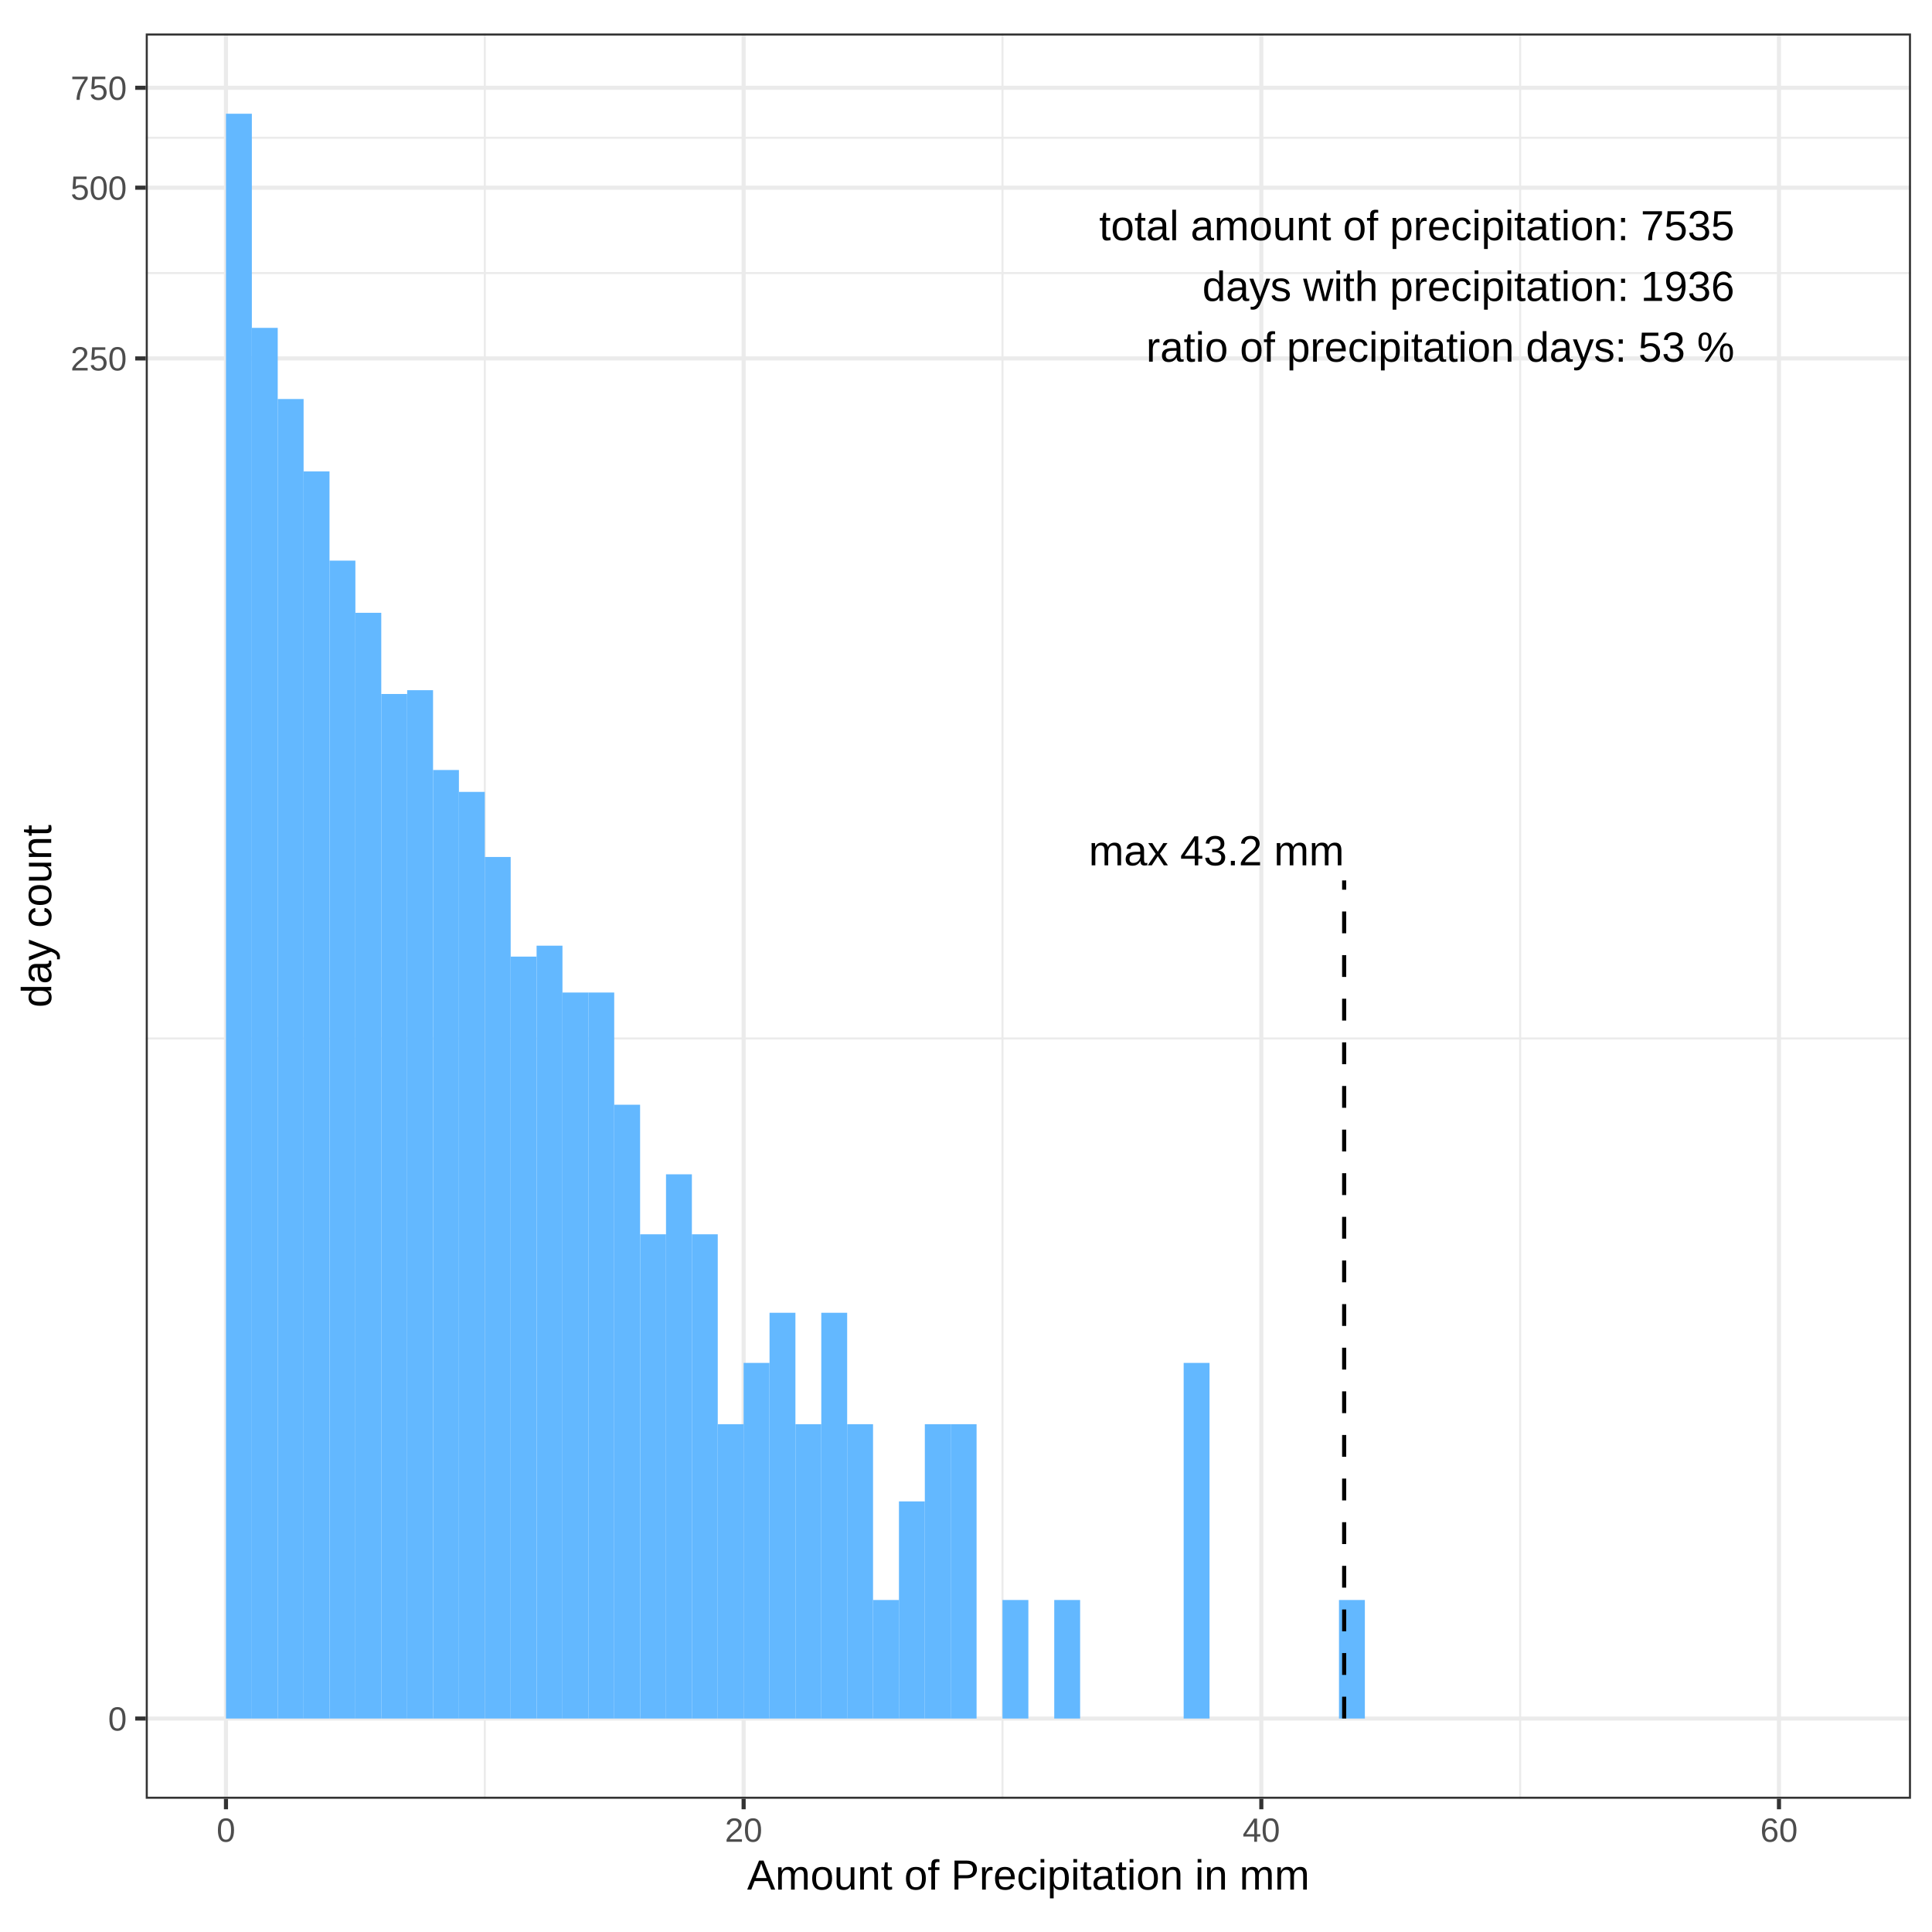
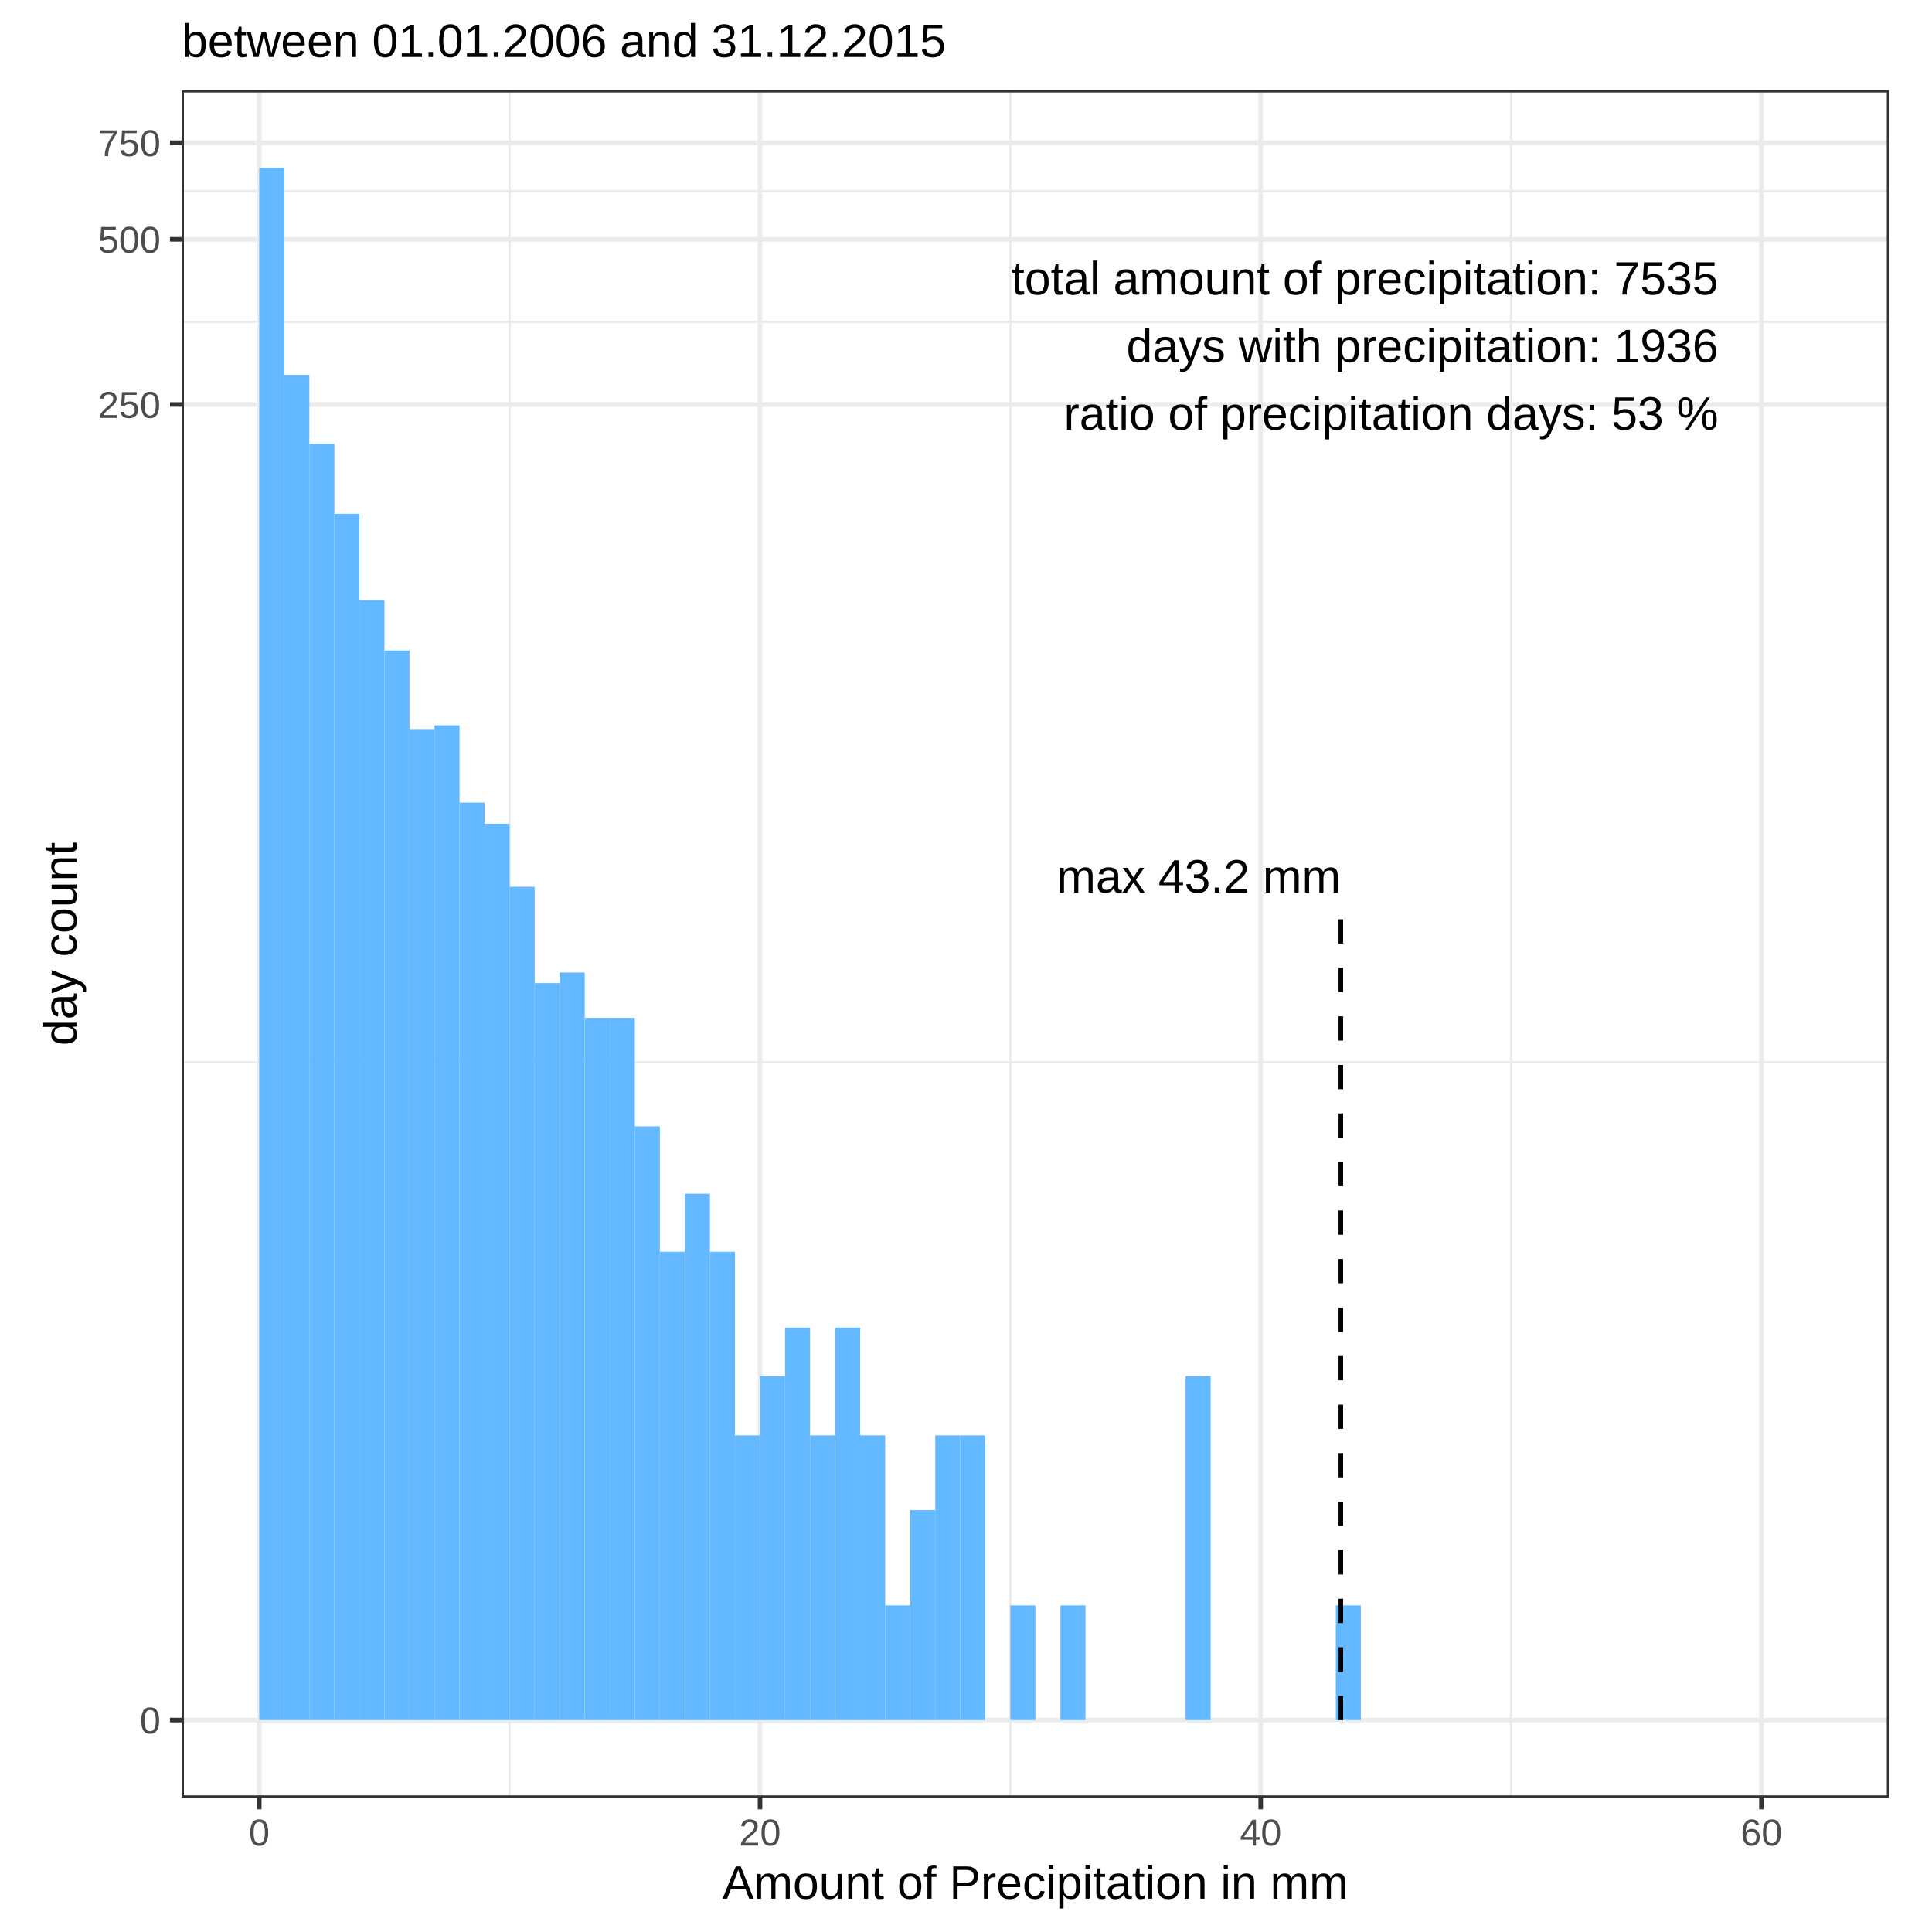
- <svg xmlns="http://www.w3.org/2000/svg" width="504.00pt" height="504.00pt" viewBox="0 0 504.00 504.00">
+ <svg xmlns="http://www.w3.org/2000/svg" width="453.00pt" height="453.00pt" viewBox="0 0 453.00 453.00">
  <g class="svglite">
    <defs>
      <style type="text/css">
    .svglite line, .svglite polyline, .svglite polygon, .svglite path, .svglite rect, .svglite circle {
      fill: none;
      stroke: #000000;
      stroke-linecap: round;
      stroke-linejoin: round;
      stroke-miterlimit: 10.00;
    }
    .svglite text {
      white-space: pre;
    }
    .svglite g.glyphgroup path {
      fill: inherit;
      stroke: none;
    }
  </style>
    </defs>
    <rect width="100%" height="100%" style="stroke: none; fill: #FFFFFF;" />
    <defs>
-       <clipPath id="cpMC4wMHw1MDQuMDB8MC4wMHw1MDQuMDA=">
-         <rect x="0.00" y="0.00" width="504.00" height="504.00" />
+       <clipPath id="cpMC4wMHw0NTMuMDB8MC4wMHw0NTMuMDA=">
+         <rect x="0.00" y="0.00" width="453.00" height="453.00" />
      </clipPath>
    </defs>
-     <g clip-path="url(#cpMC4wMHw1MDQuMDB8MC4wMHw1MDQuMDA=)">
+     <g clip-path="url(#cpMC4wMHw0NTMuMDB8MC4wMHw0NTMuMDA=)">
</g>
    <defs>
-       <clipPath id="cpMC4wMHw1MDQuMDB8My4yNnw1MDAuNzQ=">
-         <rect x="0.00" y="3.26" width="504.00" height="497.48" />
+       <clipPath id="cpNC41OHw0NDguNDJ8MC4wMHw0NTMuMDA=">
+         <rect x="4.58" y="0.00" width="443.85" height="453.00" />
      </clipPath>
    </defs>
-     <g clip-path="url(#cpMC4wMHw1MDQuMDB8My4yNnw1MDAuNzQ=)">
-       <rect x="0.00" y="3.26" width="504.00" height="497.48" style="stroke-width: 1.07; stroke: #FFFFFF; fill: #FFFFFF;" />
+     <g clip-path="url(#cpNC41OHw0NDguNDJ8MC4wMHw0NTMuMDA=)">
+       <rect x="4.58" y="0.00" width="443.85" height="453.00" style="stroke-width: 1.07; stroke: #FFFFFF; fill: #FFFFFF;" />
    </g>
-     <g clip-path="url(#cpMC4wMHw1MDQuMDB8MC4wMHw1MDQuMDA=)">
+     <g clip-path="url(#cpMC4wMHw0NTMuMDB8MC4wMHw0NTMuMDA=)">
</g>
    <defs>
-       <clipPath id="cpMzguMDJ8NDk4LjUyfDguNzR8NDY5LjI0">
-         <rect x="38.02" y="8.74" width="460.50" height="460.50" />
+       <clipPath id="cpNDIuNTl8NDQyLjk0fDIxLjE1fDQyMS41MA==">
+         <rect x="42.59" y="21.15" width="400.35" height="400.35" />
      </clipPath>
    </defs>
-     <g clip-path="url(#cpMzguMDJ8NDk4LjUyfDguNzR8NDY5LjI0)">
-       <rect x="38.02" y="8.74" width="460.50" height="460.50" style="stroke-width: 1.07; stroke: none; fill: #FFFFFF;" />
-       <polyline points="38.02,270.90 498.52,270.90 " style="stroke-width: 0.53; stroke: #EBEBEB; stroke-linecap: butt;" />
-       <polyline points="38.02,71.23 498.52,71.23 " style="stroke-width: 0.53; stroke: #EBEBEB; stroke-linecap: butt;" />
-       <polyline points="38.02,35.93 498.52,35.93 " style="stroke-width: 0.53; stroke: #EBEBEB; stroke-linecap: butt;" />
-       <polyline points="126.47,469.24 126.47,8.74 " style="stroke-width: 0.53; stroke: #EBEBEB; stroke-linecap: butt;" />
-       <polyline points="261.52,469.24 261.52,8.74 " style="stroke-width: 0.53; stroke: #EBEBEB; stroke-linecap: butt;" />
-       <polyline points="396.56,469.24 396.56,8.74 " style="stroke-width: 0.53; stroke: #EBEBEB; stroke-linecap: butt;" />
-       <polyline points="38.02,448.31 498.52,448.31 " style="stroke-width: 1.07; stroke: #EBEBEB; stroke-linecap: butt;" />
-       <polyline points="38.02,93.50 498.52,93.50 " style="stroke-width: 1.07; stroke: #EBEBEB; stroke-linecap: butt;" />
-       <polyline points="38.02,48.96 498.52,48.96 " style="stroke-width: 1.07; stroke: #EBEBEB; stroke-linecap: butt;" />
-       <polyline points="38.02,22.90 498.52,22.90 " style="stroke-width: 1.07; stroke: #EBEBEB; stroke-linecap: butt;" />
-       <polyline points="58.95,469.24 58.95,8.74 " style="stroke-width: 1.07; stroke: #EBEBEB; stroke-linecap: butt;" />
-       <polyline points="193.99,469.24 193.99,8.74 " style="stroke-width: 1.07; stroke: #EBEBEB; stroke-linecap: butt;" />
-       <polyline points="329.04,469.24 329.04,8.74 " style="stroke-width: 1.07; stroke: #EBEBEB; stroke-linecap: butt;" />
-       <polyline points="464.08,469.24 464.08,8.74 " style="stroke-width: 1.07; stroke: #EBEBEB; stroke-linecap: butt;" />
-       <rect x="58.95" y="29.67" width="6.75" height="418.64" style="stroke-width: 1.07; stroke: none; stroke-linecap: butt; stroke-linejoin: miter; fill: #63B8FF;" />
-       <rect x="65.70" y="85.53" width="6.75" height="362.78" style="stroke-width: 1.07; stroke: none; stroke-linecap: butt; stroke-linejoin: miter; fill: #63B8FF;" />
-       <rect x="72.45" y="104.09" width="6.75" height="344.22" style="stroke-width: 1.07; stroke: none; stroke-linecap: butt; stroke-linejoin: miter; fill: #63B8FF;" />
-       <rect x="79.21" y="122.98" width="6.75" height="325.33" style="stroke-width: 1.07; stroke: none; stroke-linecap: butt; stroke-linejoin: miter; fill: #63B8FF;" />
-       <rect x="85.96" y="146.25" width="6.75" height="302.06" style="stroke-width: 1.07; stroke: none; stroke-linecap: butt; stroke-linejoin: miter; fill: #63B8FF;" />
-       <rect x="92.71" y="159.86" width="6.75" height="288.45" style="stroke-width: 1.07; stroke: none; stroke-linecap: butt; stroke-linejoin: miter; fill: #63B8FF;" />
-       <rect x="99.46" y="181.04" width="6.75" height="267.27" style="stroke-width: 1.07; stroke: none; stroke-linecap: butt; stroke-linejoin: miter; fill: #63B8FF;" />
-       <rect x="106.22" y="180.05" width="6.75" height="268.26" style="stroke-width: 1.07; stroke: none; stroke-linecap: butt; stroke-linejoin: miter; fill: #63B8FF;" />
-       <rect x="112.97" y="200.87" width="6.75" height="247.44" style="stroke-width: 1.07; stroke: none; stroke-linecap: butt; stroke-linejoin: miter; fill: #63B8FF;" />
-       <rect x="119.72" y="206.58" width="6.75" height="241.73" style="stroke-width: 1.07; stroke: none; stroke-linecap: butt; stroke-linejoin: miter; fill: #63B8FF;" />
-       <rect x="126.47" y="223.56" width="6.75" height="224.75" style="stroke-width: 1.07; stroke: none; stroke-linecap: butt; stroke-linejoin: miter; fill: #63B8FF;" />
-       <rect x="133.22" y="249.55" width="6.75" height="198.76" style="stroke-width: 1.07; stroke: none; stroke-linecap: butt; stroke-linejoin: miter; fill: #63B8FF;" />
-       <rect x="139.98" y="246.70" width="6.75" height="201.61" style="stroke-width: 1.07; stroke: none; stroke-linecap: butt; stroke-linejoin: miter; fill: #63B8FF;" />
-       <rect x="146.73" y="258.92" width="6.75" height="189.39" style="stroke-width: 1.07; stroke: none; stroke-linecap: butt; stroke-linejoin: miter; fill: #63B8FF;" />
-       <rect x="153.48" y="258.92" width="6.75" height="189.39" style="stroke-width: 1.07; stroke: none; stroke-linecap: butt; stroke-linejoin: miter; fill: #63B8FF;" />
-       <rect x="160.23" y="288.19" width="6.75" height="160.12" style="stroke-width: 1.07; stroke: none; stroke-linecap: butt; stroke-linejoin: miter; fill: #63B8FF;" />
-       <rect x="166.99" y="321.99" width="6.75" height="126.32" style="stroke-width: 1.07; stroke: none; stroke-linecap: butt; stroke-linejoin: miter; fill: #63B8FF;" />
-       <rect x="173.74" y="306.34" width="6.75" height="141.97" style="stroke-width: 1.07; stroke: none; stroke-linecap: butt; stroke-linejoin: miter; fill: #63B8FF;" />
-       <rect x="180.49" y="321.99" width="6.75" height="126.32" style="stroke-width: 1.07; stroke: none; stroke-linecap: butt; stroke-linejoin: miter; fill: #63B8FF;" />
-       <rect x="187.24" y="371.53" width="6.75" height="76.78" style="stroke-width: 1.07; stroke: none; stroke-linecap: butt; stroke-linejoin: miter; fill: #63B8FF;" />
-       <rect x="193.99" y="355.54" width="6.75" height="92.77" style="stroke-width: 1.07; stroke: none; stroke-linecap: butt; stroke-linejoin: miter; fill: #63B8FF;" />
-       <rect x="200.75" y="342.46" width="6.75" height="105.85" style="stroke-width: 1.07; stroke: none; stroke-linecap: butt; stroke-linejoin: miter; fill: #63B8FF;" />
-       <rect x="207.50" y="371.53" width="6.75" height="76.78" style="stroke-width: 1.07; stroke: none; stroke-linecap: butt; stroke-linejoin: miter; fill: #63B8FF;" />
-       <rect x="214.25" y="342.46" width="6.75" height="105.85" style="stroke-width: 1.07; stroke: none; stroke-linecap: butt; stroke-linejoin: miter; fill: #63B8FF;" />
-       <rect x="221.00" y="371.53" width="6.75" height="76.78" style="stroke-width: 1.07; stroke: none; stroke-linecap: butt; stroke-linejoin: miter; fill: #63B8FF;" />
-       <rect x="227.76" y="417.39" width="6.75" height="30.92" style="stroke-width: 1.07; stroke: none; stroke-linecap: butt; stroke-linejoin: miter; fill: #63B8FF;" />
-       <rect x="234.51" y="391.67" width="6.75" height="56.64" style="stroke-width: 1.07; stroke: none; stroke-linecap: butt; stroke-linejoin: miter; fill: #63B8FF;" />
-       <rect x="241.26" y="371.53" width="6.75" height="76.78" style="stroke-width: 1.07; stroke: none; stroke-linecap: butt; stroke-linejoin: miter; fill: #63B8FF;" />
-       <rect x="248.01" y="371.53" width="6.75" height="76.78" style="stroke-width: 1.07; stroke: none; stroke-linecap: butt; stroke-linejoin: miter; fill: #63B8FF;" />
-       <rect x="254.76" y="448.31" width="6.75" height="0.00" style="stroke-width: 1.07; stroke: none; stroke-linecap: butt; stroke-linejoin: miter; fill: #63B8FF;" />
-       <rect x="261.52" y="417.39" width="6.75" height="30.92" style="stroke-width: 1.07; stroke: none; stroke-linecap: butt; stroke-linejoin: miter; fill: #63B8FF;" />
-       <rect x="268.27" y="448.31" width="6.75" height="0.00" style="stroke-width: 1.07; stroke: none; stroke-linecap: butt; stroke-linejoin: miter; fill: #63B8FF;" />
-       <rect x="275.02" y="417.39" width="6.75" height="30.92" style="stroke-width: 1.07; stroke: none; stroke-linecap: butt; stroke-linejoin: miter; fill: #63B8FF;" />
-       <rect x="281.77" y="448.31" width="6.75" height="0.00" style="stroke-width: 1.07; stroke: none; stroke-linecap: butt; stroke-linejoin: miter; fill: #63B8FF;" />
-       <rect x="288.53" y="448.31" width="6.75" height="0.00" style="stroke-width: 1.07; stroke: none; stroke-linecap: butt; stroke-linejoin: miter; fill: #63B8FF;" />
-       <rect x="295.28" y="448.31" width="6.75" height="0.00" style="stroke-width: 1.07; stroke: none; stroke-linecap: butt; stroke-linejoin: miter; fill: #63B8FF;" />
-       <rect x="302.03" y="448.31" width="6.75" height="0.00" style="stroke-width: 1.07; stroke: none; stroke-linecap: butt; stroke-linejoin: miter; fill: #63B8FF;" />
-       <rect x="308.78" y="355.54" width="6.75" height="92.77" style="stroke-width: 1.07; stroke: none; stroke-linecap: butt; stroke-linejoin: miter; fill: #63B8FF;" />
-       <rect x="315.53" y="448.31" width="6.75" height="0.00" style="stroke-width: 1.07; stroke: none; stroke-linecap: butt; stroke-linejoin: miter; fill: #63B8FF;" />
-       <rect x="322.29" y="448.31" width="6.75" height="0.00" style="stroke-width: 1.07; stroke: none; stroke-linecap: butt; stroke-linejoin: miter; fill: #63B8FF;" />
-       <rect x="329.04" y="448.31" width="6.75" height="0.00" style="stroke-width: 1.07; stroke: none; stroke-linecap: butt; stroke-linejoin: miter; fill: #63B8FF;" />
-       <rect x="335.79" y="448.31" width="6.75" height="0.00" style="stroke-width: 1.07; stroke: none; stroke-linecap: butt; stroke-linejoin: miter; fill: #63B8FF;" />
-       <rect x="342.54" y="448.31" width="6.75" height="0.00" style="stroke-width: 1.07; stroke: none; stroke-linecap: butt; stroke-linejoin: miter; fill: #63B8FF;" />
-       <rect x="349.30" y="417.39" width="6.75" height="30.92" style="stroke-width: 1.07; stroke: none; stroke-linecap: butt; stroke-linejoin: miter; fill: #63B8FF;" />
-       <text x="452.47" y="62.67" text-anchor="end" style="font-size: 11.00px; font-family: &quot;Arial&quot;;" textLength="172.00px" lengthAdjust="spacingAndGlyphs">total amount of precipitation:  7535 </text>
-       <text x="452.47" y="78.51" text-anchor="end" style="font-size: 11.00px; font-family: &quot;Arial&quot;;" textLength="145.03px" lengthAdjust="spacingAndGlyphs">days with precipitation:  1936 </text>
-       <text x="452.47" y="94.35" text-anchor="end" style="font-size: 11.00px; font-family: &quot;Arial&quot;;" textLength="159.72px" lengthAdjust="spacingAndGlyphs">ratio of precipitation days:   53 %</text>
-       <line x1="350.65" y1="448.31" x2="350.65" y2="229.68" style="stroke-width: 1.07; stroke-dasharray: 5.69,5.69; stroke-linecap: butt;" />
-       <text x="350.65" y="225.74" text-anchor="end" style="font-size: 11.00px; font-family: &quot;Arial&quot;;" textLength="66.66px" lengthAdjust="spacingAndGlyphs">max 43.2 mm</text>
-       <rect x="38.02" y="8.74" width="460.50" height="460.50" style="stroke-width: 1.07; stroke: #333333;" />
+     <g clip-path="url(#cpNDIuNTl8NDQyLjk0fDIxLjE1fDQyMS41MA==)">
+       <rect x="42.59" y="21.15" width="400.35" height="400.35" style="stroke-width: 1.07; stroke: none; fill: #FFFFFF;" />
+       <polyline points="42.59,249.07 442.94,249.07 " style="stroke-width: 0.53; stroke: #EBEBEB; stroke-linecap: butt;" />
+       <polyline points="42.59,75.48 442.94,75.48 " style="stroke-width: 0.53; stroke: #EBEBEB; stroke-linecap: butt;" />
+       <polyline points="42.59,44.79 442.94,44.79 " style="stroke-width: 0.53; stroke: #EBEBEB; stroke-linecap: butt;" />
+       <polyline points="119.49,421.50 119.49,21.15 " style="stroke-width: 0.53; stroke: #EBEBEB; stroke-linecap: butt;" />
+       <polyline points="236.90,421.50 236.90,21.15 " style="stroke-width: 0.53; stroke: #EBEBEB; stroke-linecap: butt;" />
+       <polyline points="354.30,421.50 354.30,21.15 " style="stroke-width: 0.53; stroke: #EBEBEB; stroke-linecap: butt;" />
+       <polyline points="42.59,403.31 442.94,403.31 " style="stroke-width: 1.07; stroke: #EBEBEB; stroke-linecap: butt;" />
+       <polyline points="42.59,94.84 442.94,94.84 " style="stroke-width: 1.07; stroke: #EBEBEB; stroke-linecap: butt;" />
+       <polyline points="42.59,56.12 442.94,56.12 " style="stroke-width: 1.07; stroke: #EBEBEB; stroke-linecap: butt;" />
+       <polyline points="42.59,33.47 442.94,33.47 " style="stroke-width: 1.07; stroke: #EBEBEB; stroke-linecap: butt;" />
+       <polyline points="60.79,421.50 60.79,21.15 " style="stroke-width: 1.07; stroke: #EBEBEB; stroke-linecap: butt;" />
+       <polyline points="178.20,421.50 178.20,21.15 " style="stroke-width: 1.07; stroke: #EBEBEB; stroke-linecap: butt;" />
+       <polyline points="295.60,421.50 295.60,21.15 " style="stroke-width: 1.07; stroke: #EBEBEB; stroke-linecap: butt;" />
+       <polyline points="413.01,421.50 413.01,21.15 " style="stroke-width: 1.07; stroke: #EBEBEB; stroke-linecap: butt;" />
+       <rect x="60.79" y="39.35" width="5.87" height="363.95" style="stroke-width: 1.07; stroke: none; stroke-linecap: butt; stroke-linejoin: miter; fill: #63B8FF;" />
+       <rect x="66.66" y="87.91" width="5.87" height="315.39" style="stroke-width: 1.07; stroke: none; stroke-linecap: butt; stroke-linejoin: miter; fill: #63B8FF;" />
+       <rect x="72.53" y="104.05" width="5.87" height="299.25" style="stroke-width: 1.07; stroke: none; stroke-linecap: butt; stroke-linejoin: miter; fill: #63B8FF;" />
+       <rect x="78.40" y="120.47" width="5.87" height="282.83" style="stroke-width: 1.07; stroke: none; stroke-linecap: butt; stroke-linejoin: miter; fill: #63B8FF;" />
+       <rect x="84.27" y="140.70" width="5.87" height="262.60" style="stroke-width: 1.07; stroke: none; stroke-linecap: butt; stroke-linejoin: miter; fill: #63B8FF;" />
+       <rect x="90.14" y="152.53" width="5.87" height="250.77" style="stroke-width: 1.07; stroke: none; stroke-linecap: butt; stroke-linejoin: miter; fill: #63B8FF;" />
+       <rect x="96.01" y="170.95" width="5.87" height="232.36" style="stroke-width: 1.07; stroke: none; stroke-linecap: butt; stroke-linejoin: miter; fill: #63B8FF;" />
+       <rect x="101.88" y="170.08" width="5.87" height="233.22" style="stroke-width: 1.07; stroke: none; stroke-linecap: butt; stroke-linejoin: miter; fill: #63B8FF;" />
+       <rect x="107.75" y="188.19" width="5.87" height="215.12" style="stroke-width: 1.07; stroke: none; stroke-linecap: butt; stroke-linejoin: miter; fill: #63B8FF;" />
+       <rect x="113.62" y="193.15" width="5.87" height="210.16" style="stroke-width: 1.07; stroke: none; stroke-linecap: butt; stroke-linejoin: miter; fill: #63B8FF;" />
+       <rect x="119.49" y="207.92" width="5.87" height="195.39" style="stroke-width: 1.07; stroke: none; stroke-linecap: butt; stroke-linejoin: miter; fill: #63B8FF;" />
+       <rect x="125.36" y="230.51" width="5.87" height="172.80" style="stroke-width: 1.07; stroke: none; stroke-linecap: butt; stroke-linejoin: miter; fill: #63B8FF;" />
+       <rect x="131.23" y="228.03" width="5.87" height="175.27" style="stroke-width: 1.07; stroke: none; stroke-linecap: butt; stroke-linejoin: miter; fill: #63B8FF;" />
+       <rect x="137.11" y="238.66" width="5.87" height="164.65" style="stroke-width: 1.07; stroke: none; stroke-linecap: butt; stroke-linejoin: miter; fill: #63B8FF;" />
+       <rect x="142.98" y="238.66" width="5.87" height="164.65" style="stroke-width: 1.07; stroke: none; stroke-linecap: butt; stroke-linejoin: miter; fill: #63B8FF;" />
+       <rect x="148.85" y="264.10" width="5.87" height="139.21" style="stroke-width: 1.07; stroke: none; stroke-linecap: butt; stroke-linejoin: miter; fill: #63B8FF;" />
+       <rect x="154.72" y="293.49" width="5.87" height="109.82" style="stroke-width: 1.07; stroke: none; stroke-linecap: butt; stroke-linejoin: miter; fill: #63B8FF;" />
+       <rect x="160.59" y="279.88" width="5.87" height="123.43" style="stroke-width: 1.07; stroke: none; stroke-linecap: butt; stroke-linejoin: miter; fill: #63B8FF;" />
+       <rect x="166.46" y="293.49" width="5.87" height="109.82" style="stroke-width: 1.07; stroke: none; stroke-linecap: butt; stroke-linejoin: miter; fill: #63B8FF;" />
+       <rect x="172.33" y="336.56" width="5.87" height="66.75" style="stroke-width: 1.07; stroke: none; stroke-linecap: butt; stroke-linejoin: miter; fill: #63B8FF;" />
+       <rect x="178.20" y="322.66" width="5.87" height="80.65" style="stroke-width: 1.07; stroke: none; stroke-linecap: butt; stroke-linejoin: miter; fill: #63B8FF;" />
+       <rect x="184.07" y="311.28" width="5.87" height="92.03" style="stroke-width: 1.07; stroke: none; stroke-linecap: butt; stroke-linejoin: miter; fill: #63B8FF;" />
+       <rect x="189.94" y="336.56" width="5.87" height="66.75" style="stroke-width: 1.07; stroke: none; stroke-linecap: butt; stroke-linejoin: miter; fill: #63B8FF;" />
+       <rect x="195.81" y="311.28" width="5.87" height="92.03" style="stroke-width: 1.07; stroke: none; stroke-linecap: butt; stroke-linejoin: miter; fill: #63B8FF;" />
+       <rect x="201.68" y="336.56" width="5.87" height="66.75" style="stroke-width: 1.07; stroke: none; stroke-linecap: butt; stroke-linejoin: miter; fill: #63B8FF;" />
+       <rect x="207.55" y="376.42" width="5.87" height="26.88" style="stroke-width: 1.07; stroke: none; stroke-linecap: butt; stroke-linejoin: miter; fill: #63B8FF;" />
+       <rect x="213.42" y="354.07" width="5.87" height="49.24" style="stroke-width: 1.07; stroke: none; stroke-linecap: butt; stroke-linejoin: miter; fill: #63B8FF;" />
+       <rect x="219.29" y="336.56" width="5.87" height="66.75" style="stroke-width: 1.07; stroke: none; stroke-linecap: butt; stroke-linejoin: miter; fill: #63B8FF;" />
+       <rect x="225.16" y="336.56" width="5.87" height="66.75" style="stroke-width: 1.07; stroke: none; stroke-linecap: butt; stroke-linejoin: miter; fill: #63B8FF;" />
+       <rect x="231.03" y="403.31" width="5.87" height="0.00" style="stroke-width: 1.07; stroke: none; stroke-linecap: butt; stroke-linejoin: miter; fill: #63B8FF;" />
+       <rect x="236.90" y="376.42" width="5.87" height="26.88" style="stroke-width: 1.07; stroke: none; stroke-linecap: butt; stroke-linejoin: miter; fill: #63B8FF;" />
+       <rect x="242.77" y="403.31" width="5.87" height="0.00" style="stroke-width: 1.07; stroke: none; stroke-linecap: butt; stroke-linejoin: miter; fill: #63B8FF;" />
+       <rect x="248.64" y="376.42" width="5.87" height="26.88" style="stroke-width: 1.07; stroke: none; stroke-linecap: butt; stroke-linejoin: miter; fill: #63B8FF;" />
+       <rect x="254.51" y="403.31" width="5.87" height="0.00" style="stroke-width: 1.07; stroke: none; stroke-linecap: butt; stroke-linejoin: miter; fill: #63B8FF;" />
+       <rect x="260.38" y="403.31" width="5.87" height="0.00" style="stroke-width: 1.07; stroke: none; stroke-linecap: butt; stroke-linejoin: miter; fill: #63B8FF;" />
+       <rect x="266.25" y="403.31" width="5.87" height="0.00" style="stroke-width: 1.07; stroke: none; stroke-linecap: butt; stroke-linejoin: miter; fill: #63B8FF;" />
+       <rect x="272.12" y="403.31" width="5.87" height="0.00" style="stroke-width: 1.07; stroke: none; stroke-linecap: butt; stroke-linejoin: miter; fill: #63B8FF;" />
+       <rect x="277.99" y="322.66" width="5.87" height="80.65" style="stroke-width: 1.07; stroke: none; stroke-linecap: butt; stroke-linejoin: miter; fill: #63B8FF;" />
+       <rect x="283.86" y="403.31" width="5.87" height="0.00" style="stroke-width: 1.07; stroke: none; stroke-linecap: butt; stroke-linejoin: miter; fill: #63B8FF;" />
+       <rect x="289.73" y="403.31" width="5.87" height="0.00" style="stroke-width: 1.07; stroke: none; stroke-linecap: butt; stroke-linejoin: miter; fill: #63B8FF;" />
+       <rect x="295.60" y="403.31" width="5.87" height="0.00" style="stroke-width: 1.07; stroke: none; stroke-linecap: butt; stroke-linejoin: miter; fill: #63B8FF;" />
+       <rect x="301.47" y="403.31" width="5.87" height="0.00" style="stroke-width: 1.07; stroke: none; stroke-linecap: butt; stroke-linejoin: miter; fill: #63B8FF;" />
+       <rect x="307.34" y="403.31" width="5.87" height="0.00" style="stroke-width: 1.07; stroke: none; stroke-linecap: butt; stroke-linejoin: miter; fill: #63B8FF;" />
+       <rect x="313.21" y="376.42" width="5.87" height="26.88" style="stroke-width: 1.07; stroke: none; stroke-linecap: butt; stroke-linejoin: miter; fill: #63B8FF;" />
+       <text x="402.91" y="69.07" text-anchor="end" style="font-size: 11.00px; font-family: &quot;Arial&quot;;" textLength="172.00px" lengthAdjust="spacingAndGlyphs">total amount of precipitation:  7535 </text>
+       <text x="402.91" y="84.91" text-anchor="end" style="font-size: 11.00px; font-family: &quot;Arial&quot;;" textLength="145.03px" lengthAdjust="spacingAndGlyphs">days with precipitation:  1936 </text>
+       <text x="402.91" y="100.75" text-anchor="end" style="font-size: 11.00px; font-family: &quot;Arial&quot;;" textLength="159.72px" lengthAdjust="spacingAndGlyphs">ratio of precipitation days:   53 %</text>
+       <line x1="314.39" y1="403.31" x2="314.39" y2="213.23" style="stroke-width: 1.07; stroke-dasharray: 5.69,5.69; stroke-linecap: butt;" />
+       <text x="314.39" y="209.29" text-anchor="end" style="font-size: 11.00px; font-family: &quot;Arial&quot;;" textLength="66.66px" lengthAdjust="spacingAndGlyphs">max 43.2 mm</text>
+       <rect x="42.59" y="21.15" width="400.35" height="400.35" style="stroke-width: 1.07; stroke: #333333;" />
    </g>
-     <g clip-path="url(#cpMC4wMHw1MDQuMDB8MC4wMHw1MDQuMDA=)">
-       <text x="33.09" y="451.46" text-anchor="end" style="font-size: 8.80px;fill: #4D4D4D; font-family: &quot;Arial&quot;;" textLength="4.89px" lengthAdjust="spacingAndGlyphs">0</text>
-       <text x="33.09" y="96.65" text-anchor="end" style="font-size: 8.80px;fill: #4D4D4D; font-family: &quot;Arial&quot;;" textLength="14.67px" lengthAdjust="spacingAndGlyphs">250</text>
-       <text x="33.09" y="52.11" text-anchor="end" style="font-size: 8.80px;fill: #4D4D4D; font-family: &quot;Arial&quot;;" textLength="14.67px" lengthAdjust="spacingAndGlyphs">500</text>
-       <text x="33.09" y="26.05" text-anchor="end" style="font-size: 8.80px;fill: #4D4D4D; font-family: &quot;Arial&quot;;" textLength="14.67px" lengthAdjust="spacingAndGlyphs">750</text>
-       <polyline points="35.28,448.31 38.02,448.31 " style="stroke-width: 1.07; stroke: #333333; stroke-linecap: butt;" />
-       <polyline points="35.28,93.50 38.02,93.50 " style="stroke-width: 1.07; stroke: #333333; stroke-linecap: butt;" />
-       <polyline points="35.28,48.96 38.02,48.96 " style="stroke-width: 1.07; stroke: #333333; stroke-linecap: butt;" />
-       <polyline points="35.28,22.90 38.02,22.90 " style="stroke-width: 1.07; stroke: #333333; stroke-linecap: butt;" />
-       <polyline points="58.95,471.98 58.95,469.24 " style="stroke-width: 1.07; stroke: #333333; stroke-linecap: butt;" />
-       <polyline points="193.99,471.98 193.99,469.24 " style="stroke-width: 1.07; stroke: #333333; stroke-linecap: butt;" />
-       <polyline points="329.04,471.98 329.04,469.24 " style="stroke-width: 1.07; stroke: #333333; stroke-linecap: butt;" />
-       <polyline points="464.08,471.98 464.08,469.24 " style="stroke-width: 1.07; stroke: #333333; stroke-linecap: butt;" />
-       <text x="58.95" y="480.47" text-anchor="middle" style="font-size: 8.80px;fill: #4D4D4D; font-family: &quot;Arial&quot;;" textLength="4.89px" lengthAdjust="spacingAndGlyphs">0</text>
-       <text x="193.99" y="480.47" text-anchor="middle" style="font-size: 8.80px;fill: #4D4D4D; font-family: &quot;Arial&quot;;" textLength="9.78px" lengthAdjust="spacingAndGlyphs">20</text>
-       <text x="329.04" y="480.47" text-anchor="middle" style="font-size: 8.80px;fill: #4D4D4D; font-family: &quot;Arial&quot;;" textLength="9.78px" lengthAdjust="spacingAndGlyphs">40</text>
-       <text x="464.08" y="480.47" text-anchor="middle" style="font-size: 8.80px;fill: #4D4D4D; font-family: &quot;Arial&quot;;" textLength="9.78px" lengthAdjust="spacingAndGlyphs">60</text>
-       <text x="268.27" y="492.94" text-anchor="middle" style="font-size: 11.00px; font-family: &quot;Arial&quot;;" textLength="146.81px" lengthAdjust="spacingAndGlyphs">Amount of Precipitation in mm</text>
-       <text transform="translate(13.36,238.99) rotate(-90)" text-anchor="middle" style="font-size: 11.00px; font-family: &quot;Arial&quot;;" textLength="47.75px" lengthAdjust="spacingAndGlyphs">day count</text>
+     <g clip-path="url(#cpMC4wMHw0NTMuMDB8MC4wMHw0NTMuMDA=)">
+       <text x="37.66" y="406.46" text-anchor="end" style="font-size: 8.80px;fill: #4D4D4D; font-family: &quot;Arial&quot;;" textLength="4.89px" lengthAdjust="spacingAndGlyphs">0</text>
+       <text x="37.66" y="97.99" text-anchor="end" style="font-size: 8.80px;fill: #4D4D4D; font-family: &quot;Arial&quot;;" textLength="14.67px" lengthAdjust="spacingAndGlyphs">250</text>
+       <text x="37.66" y="59.27" text-anchor="end" style="font-size: 8.80px;fill: #4D4D4D; font-family: &quot;Arial&quot;;" textLength="14.67px" lengthAdjust="spacingAndGlyphs">500</text>
+       <text x="37.66" y="36.62" text-anchor="end" style="font-size: 8.80px;fill: #4D4D4D; font-family: &quot;Arial&quot;;" textLength="14.67px" lengthAdjust="spacingAndGlyphs">750</text>
+       <polyline points="39.85,403.31 42.59,403.31 " style="stroke-width: 1.07; stroke: #333333; stroke-linecap: butt;" />
+       <polyline points="39.85,94.84 42.59,94.84 " style="stroke-width: 1.07; stroke: #333333; stroke-linecap: butt;" />
+       <polyline points="39.85,56.12 42.59,56.12 " style="stroke-width: 1.07; stroke: #333333; stroke-linecap: butt;" />
+       <polyline points="39.85,33.47 42.59,33.47 " style="stroke-width: 1.07; stroke: #333333; stroke-linecap: butt;" />
+       <polyline points="60.79,424.24 60.79,421.50 " style="stroke-width: 1.07; stroke: #333333; stroke-linecap: butt;" />
+       <polyline points="178.20,424.24 178.20,421.50 " style="stroke-width: 1.07; stroke: #333333; stroke-linecap: butt;" />
+       <polyline points="295.60,424.24 295.60,421.50 " style="stroke-width: 1.07; stroke: #333333; stroke-linecap: butt;" />
+       <polyline points="413.01,424.24 413.01,421.50 " style="stroke-width: 1.07; stroke: #333333; stroke-linecap: butt;" />
+       <text x="60.79" y="432.74" text-anchor="middle" style="font-size: 8.80px;fill: #4D4D4D; font-family: &quot;Arial&quot;;" textLength="4.89px" lengthAdjust="spacingAndGlyphs">0</text>
+       <text x="178.20" y="432.74" text-anchor="middle" style="font-size: 8.80px;fill: #4D4D4D; font-family: &quot;Arial&quot;;" textLength="9.78px" lengthAdjust="spacingAndGlyphs">20</text>
+       <text x="295.60" y="432.74" text-anchor="middle" style="font-size: 8.80px;fill: #4D4D4D; font-family: &quot;Arial&quot;;" textLength="9.78px" lengthAdjust="spacingAndGlyphs">40</text>
+       <text x="413.01" y="432.74" text-anchor="middle" style="font-size: 8.80px;fill: #4D4D4D; font-family: &quot;Arial&quot;;" textLength="9.78px" lengthAdjust="spacingAndGlyphs">60</text>
+       <text x="242.77" y="445.20" text-anchor="middle" style="font-size: 11.00px; font-family: &quot;Arial&quot;;" textLength="146.81px" lengthAdjust="spacingAndGlyphs">Amount of Precipitation in mm</text>
+       <text transform="translate(17.93,221.33) rotate(-90)" text-anchor="middle" style="font-size: 11.00px; font-family: &quot;Arial&quot;;" textLength="47.75px" lengthAdjust="spacingAndGlyphs">day count</text>
+       <text x="42.59" y="13.36" style="font-size: 11.00px; font-family: &quot;Arial&quot;;" textLength="179.44px" lengthAdjust="spacingAndGlyphs">between 01.01.2006 and 31.12.2015</text>
    </g>
  </g>
</svg>
